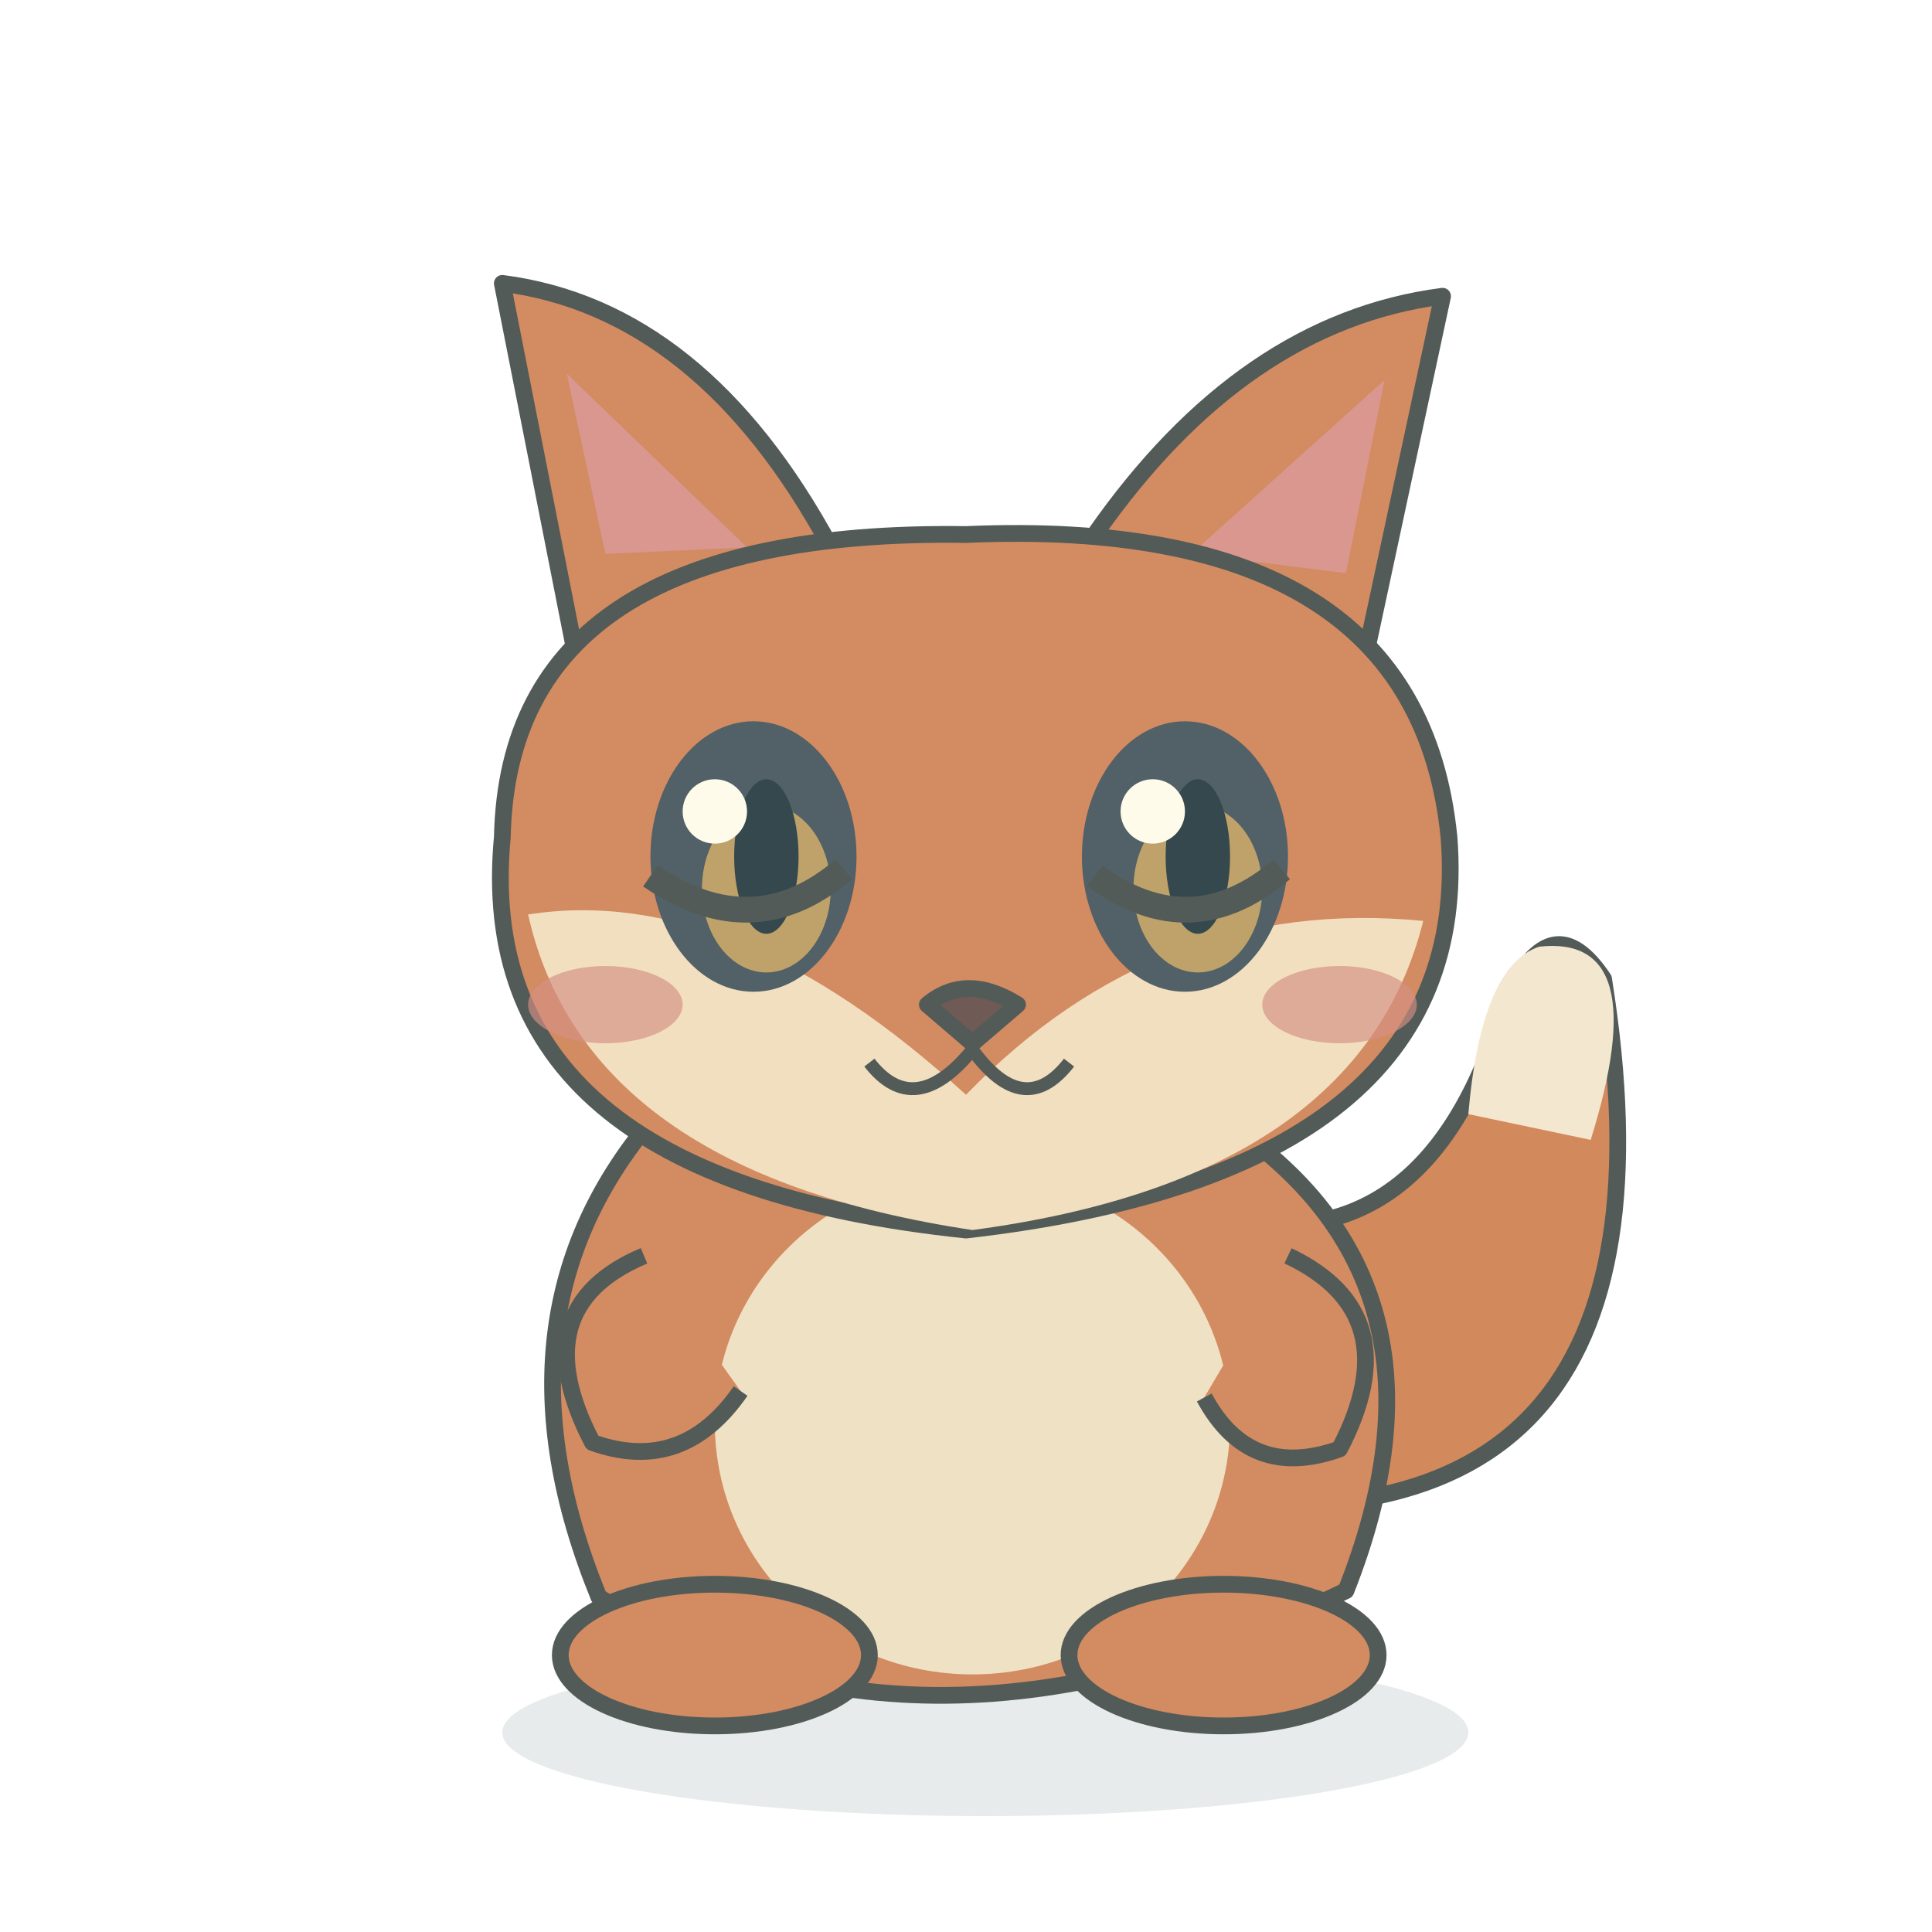
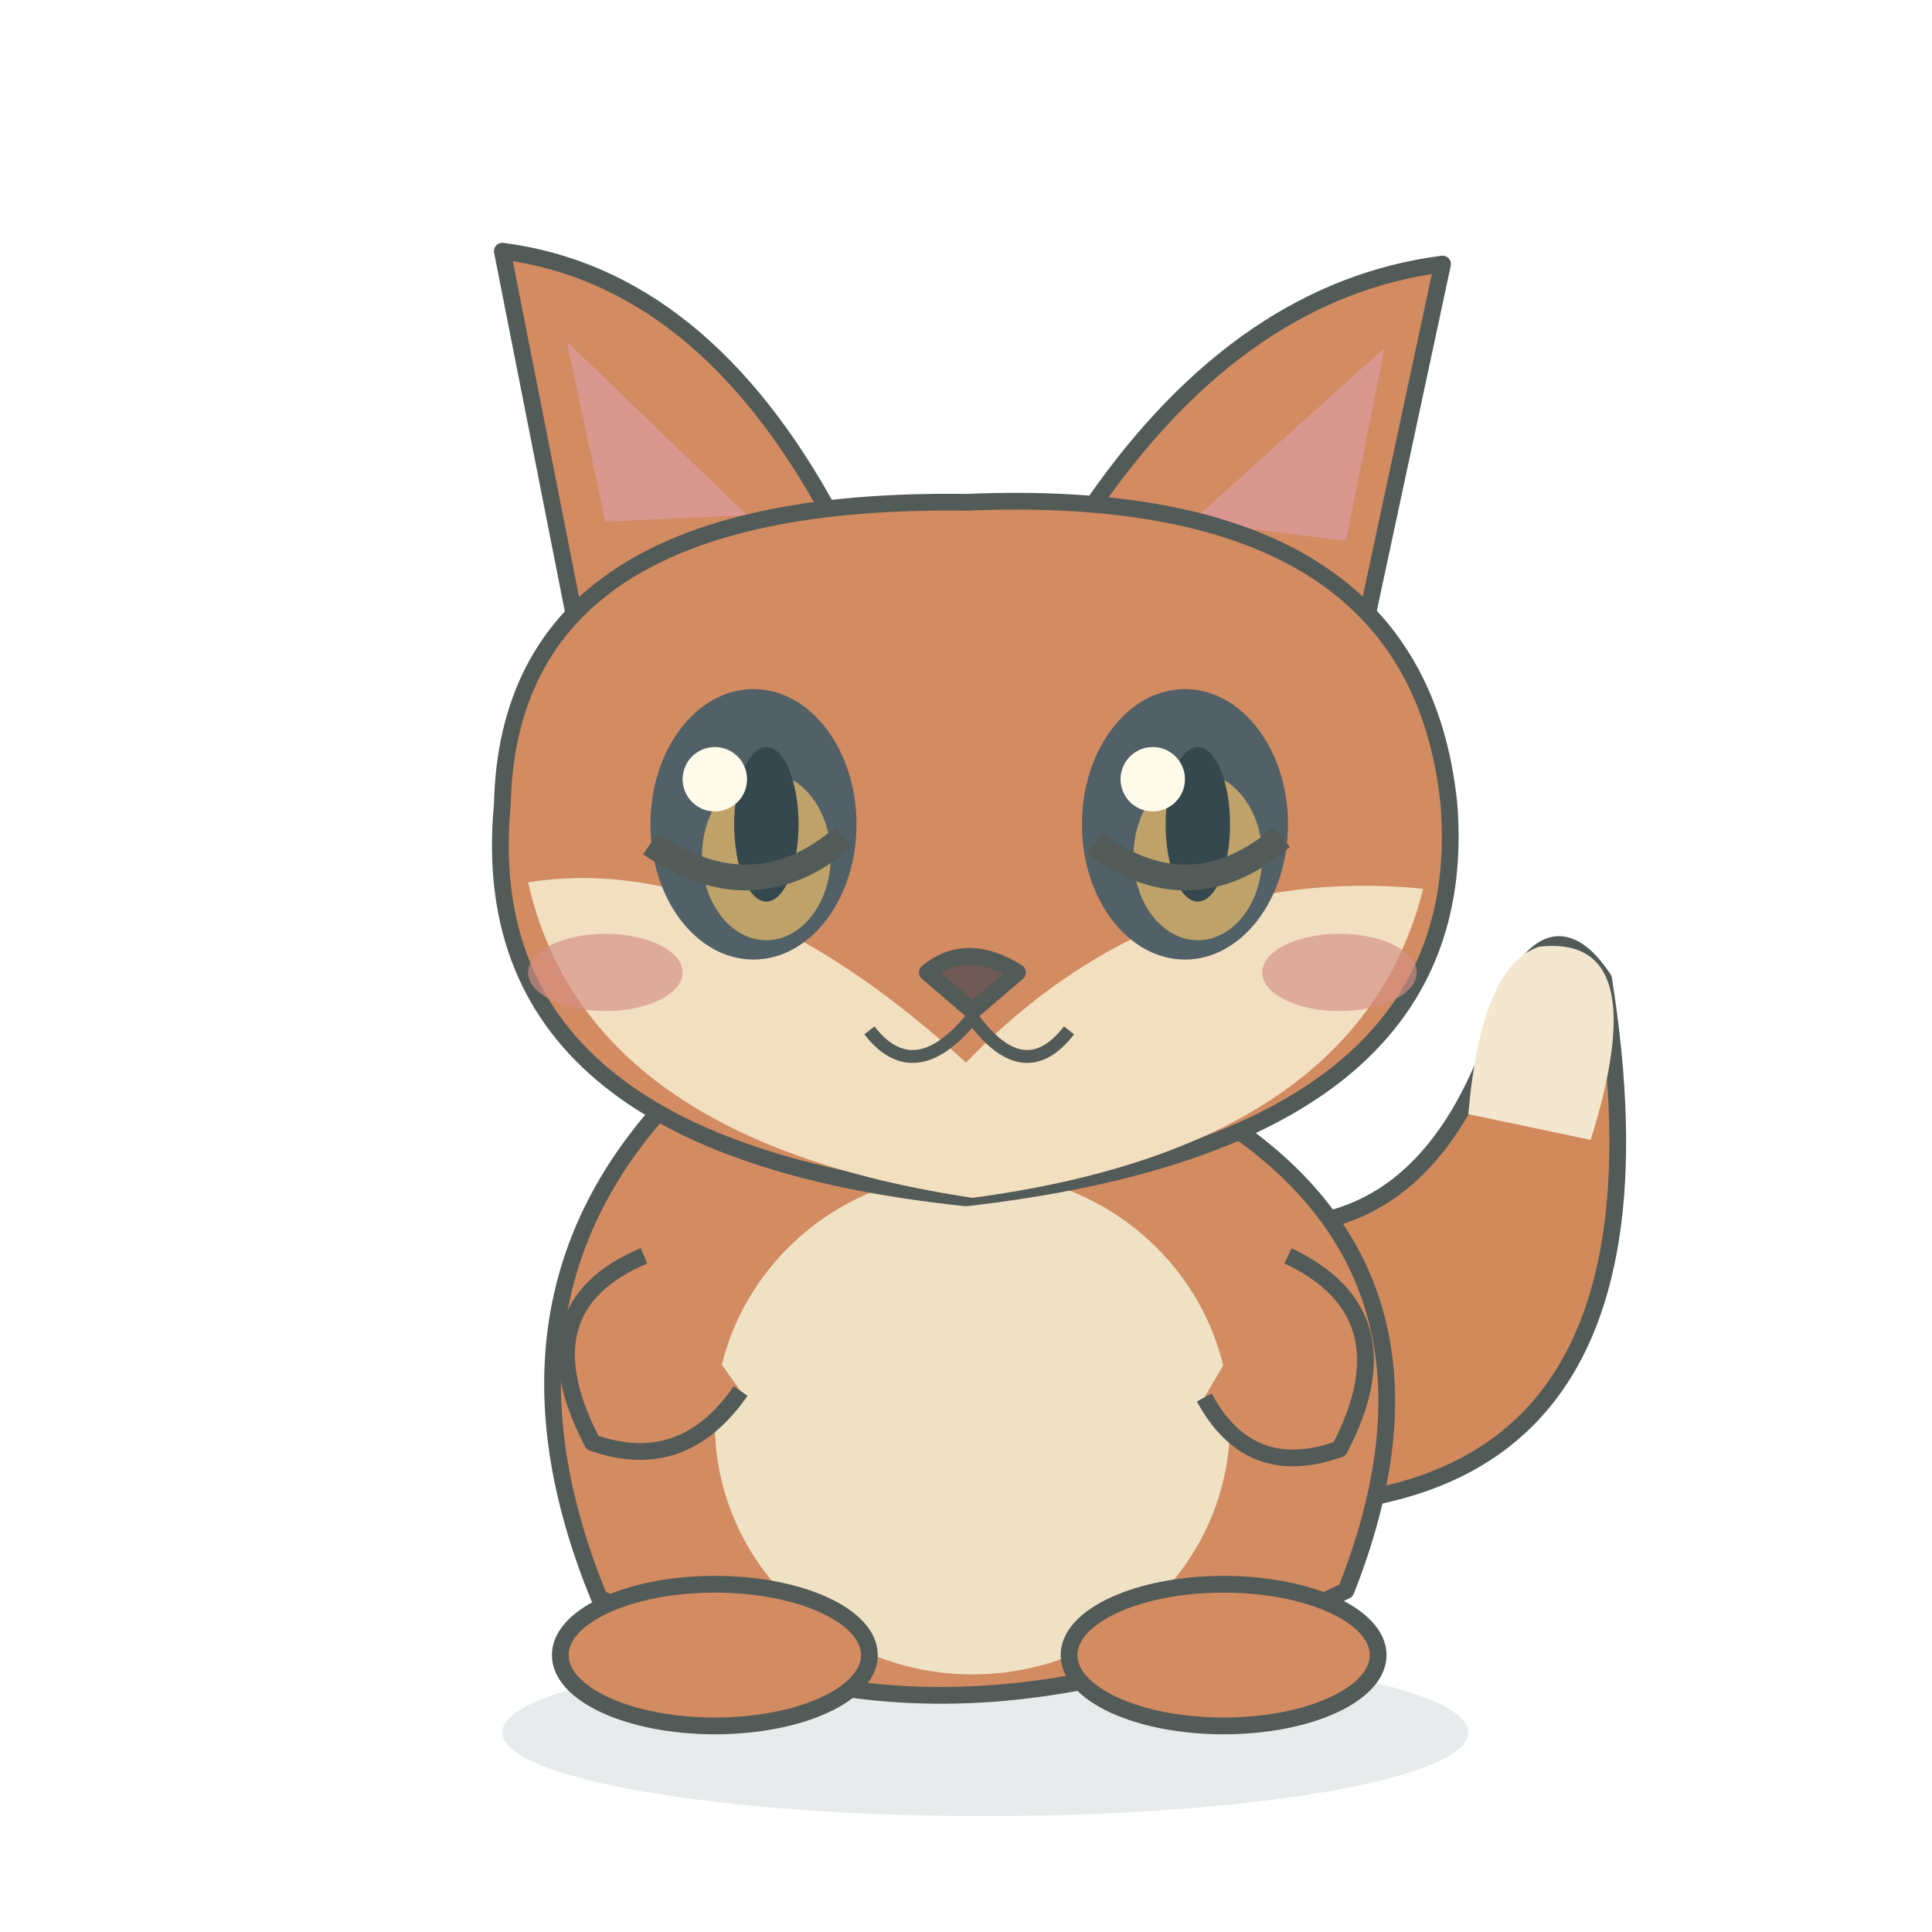
<svg xmlns="http://www.w3.org/2000/svg" viewBox="0 0 300 300" role="img" aria-label="Fern · attention" class="state-attention pet-svg pet-fox action-attention">
  <style>
- svg{background:#f4ead4}.pet-tail{transform-origin:180px 215px}.pet-head{transform-origin:150px 155px}.pet-arm{transform-origin:105px 205px}.pet-hearts,.pet-zzz{opacity:0}.state-look .pet-head{transform:rotate(-7deg)}.state-attention .pet-ears{transform:translateY(-5px)}.state-happy .pet-hearts,.state-celebrate .pet-hearts,.state-sleepy .pet-zzz{opacity:1}.state-sleepy .pet-eyes{opacity:0}.state-pet .pet-head{transform:rotate(9deg)}.state-feed .pet-arm{transform:rotate(-18deg)}.state-celebrate .pet-body{transform:translateY(-15px)}@media(prefers-reduced-motion:reduce){*{animation:none!important}}</style>
+ svg{background:#f4ead4}.pet-tail{transform-origin:180px 215px}.pet-head{transform-origin:150px 155px}.pet-arm{transform-origin:105px 205px}.pet-hearts,.pet-zzz{opacity:0}.state-look .pet-head{transform:rotate(-7deg)}.state-attention .pet-head{transform:translateY(-5px)}.state-happy .pet-hearts,.state-celebrate .pet-hearts,.state-sleepy .pet-zzz{opacity:1}.state-sleepy .pet-eyes{opacity:0}.state-pet .pet-head{transform:rotate(9deg)}.state-feed .pet-arm{transform:rotate(-18deg)}.state-celebrate .pet-body{transform:translateY(-15px)}.hit-area{fill:transparent;pointer-events:all}@media(prefers-reduced-motion:reduce){*{animation:none!important}}</style>
  <ellipse cx="153" cy="269" rx="75" ry="13" fill="#29494d1c" />
  <g stroke="#525b57" stroke-width="2.6" stroke-linejoin="round">
    <g id="tail" class="pet-tail">
      <path d="M177 232 Q264 246 249 152 Q241 140 234 155 Q222 197 188 189 Q170 194 177 232" fill="#d28a5d" />
      <path d="M247 177 Q257 145 239 147 Q230 150 228 173Z" fill="#f3e7cf" stroke="none" />
    </g>
    <g id="body" class="pet-body">
      <path d="M102 173 Q75 204 93 248 Q143 279 209 247 Q228 199 190 174Z" fill="#d38b61" />
      <ellipse cx="151" cy="221" rx="40" ry="39" fill="#efe1c4" stroke="none" />
      <g class="pet-feet">
        <ellipse cx="111" cy="257" rx="24" ry="11" fill="#d38b61" />
        <ellipse cx="190" cy="257" rx="24" ry="11" fill="#d38b61" />
      </g>
      <g id="arm" class="pet-arm">
        <path d="M100 195 Q81 203 92 224 Q106 229 115 216" fill="#d38b61" />
      </g>
      <path d="M200 195 Q219 204 208 225 Q194 230 187 217" fill="#d38b61" />
    </g>
    <g id="head" class="pet-head">
      <path d="M92 115 L78 44 Q109 48 129 85 M170 83 Q193 50 224 46 L209 116" fill="#d38b61" />
      <path d="M94 86 L88 58 L116 85 M185 86 L215 59 L209 89" fill="#d9978f" stroke="none" />
      <path d="M78 130 Q79 82 150 83 Q220 80 225 130 Q229 182 150 191 Q73 183 78 130Z" fill="#d38b61" />
      <path d="M82 142 Q114 137 150 170 Q180 139 221 143 Q211 183 151 191 Q91 182 82 142" fill="#f2dfc0" stroke="none" />
      <g id="eyes" class="pet-eyes">
        <ellipse cx="117" cy="133" rx="16" ry="21" fill="#526167" stroke="none" />
        <ellipse cx="184" cy="133" rx="16" ry="21" fill="#526167" stroke="none" />
        <ellipse cx="119" cy="138" rx="10" ry="13" fill="#bea269" stroke="none" />
        <ellipse cx="186" cy="138" rx="10" ry="13" fill="#bea269" stroke="none" />
        <ellipse cx="119" cy="133" rx="5" ry="12" fill="#35484d" stroke="none" />
        <ellipse cx="186" cy="133" rx="5" ry="12" fill="#35484d" stroke="none" />
        <circle cx="111" cy="126" r="5" fill="#fffbea" stroke="none" />
        <circle cx="179" cy="126" r="5" fill="#fffbea" stroke="none" />
      </g>
      <path class="sleep-eyes" d="M101 136 Q117 147 131 135 M170 136 Q185 147 199 135" fill="none" stroke-width="4" />
      <ellipse cx="94" cy="156" rx="12" ry="6" fill="#d58f84" opacity=".65" stroke="none" />
      <ellipse cx="208" cy="156" rx="12" ry="6" fill="#d58f84" opacity=".65" stroke="none" />
      <path d="M144 156 Q150 151 158 156 L151 162Z" fill="#705a55" />
      <path d="M151 163 Q142 174 135 165 M151 163 Q159 174 166 165" fill="none" stroke-width="2" />
    </g>
  </g>
  <g id="hearts" class="pet-hearts" fill="#cb817c">
    <path d="M53 94 C33 72 17 88 53 113 C89 88 73 72 53 94Z" />
    <path d="M257 84 C245 69 231 83 257 99 C282 83 270 70 257 84Z" />
  </g>
  <g id="sleep" class="pet-zzz" fill="#668681" font-family="Georgia" font-size="24">
    <text x="221" y="81">z</text>
    <text x="242" y="57">z</text>
  </g>
+   <g aria-label="Rig anchors">
+     <circle class="hit-area" data-anchor="head" cx="151" cy="136" r="62" />
+     <ellipse class="hit-area" data-anchor="body" cx="151" cy="220" rx="62" ry="50" />
+     <path class="hit-area" data-anchor="tail" d="M178 190 H260 V260 H178Z" />
+   </g>
</svg>
